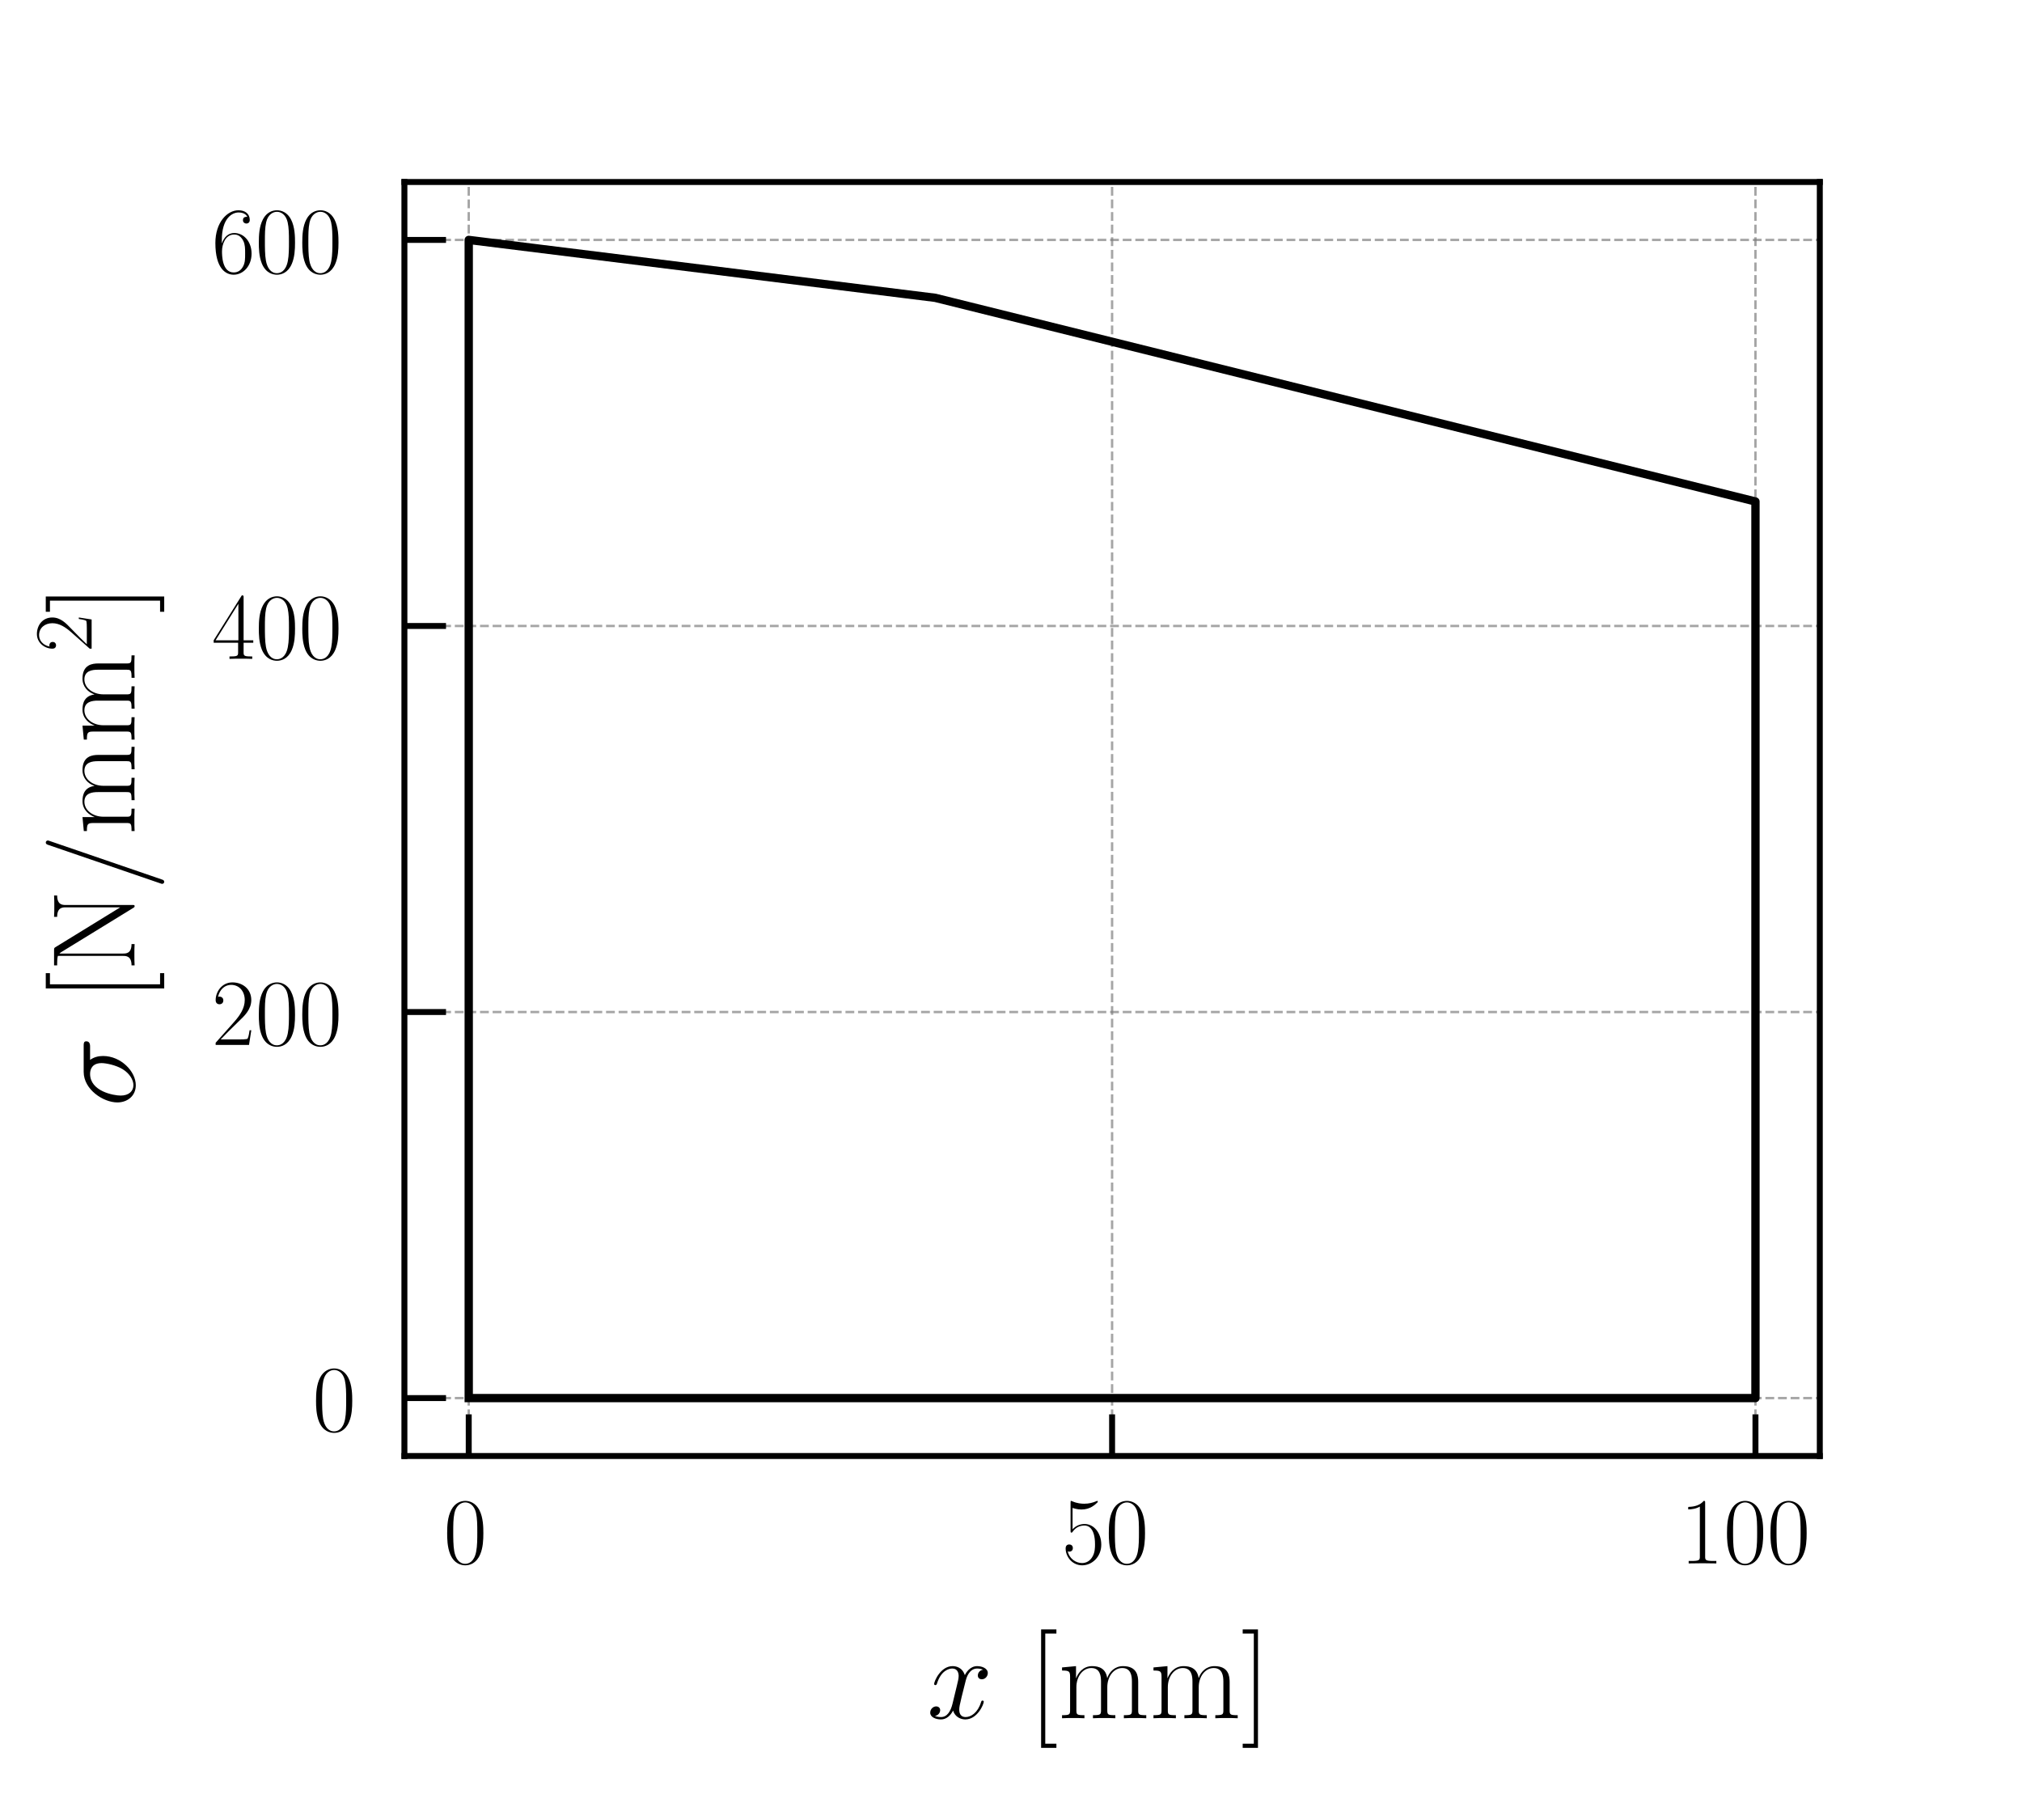
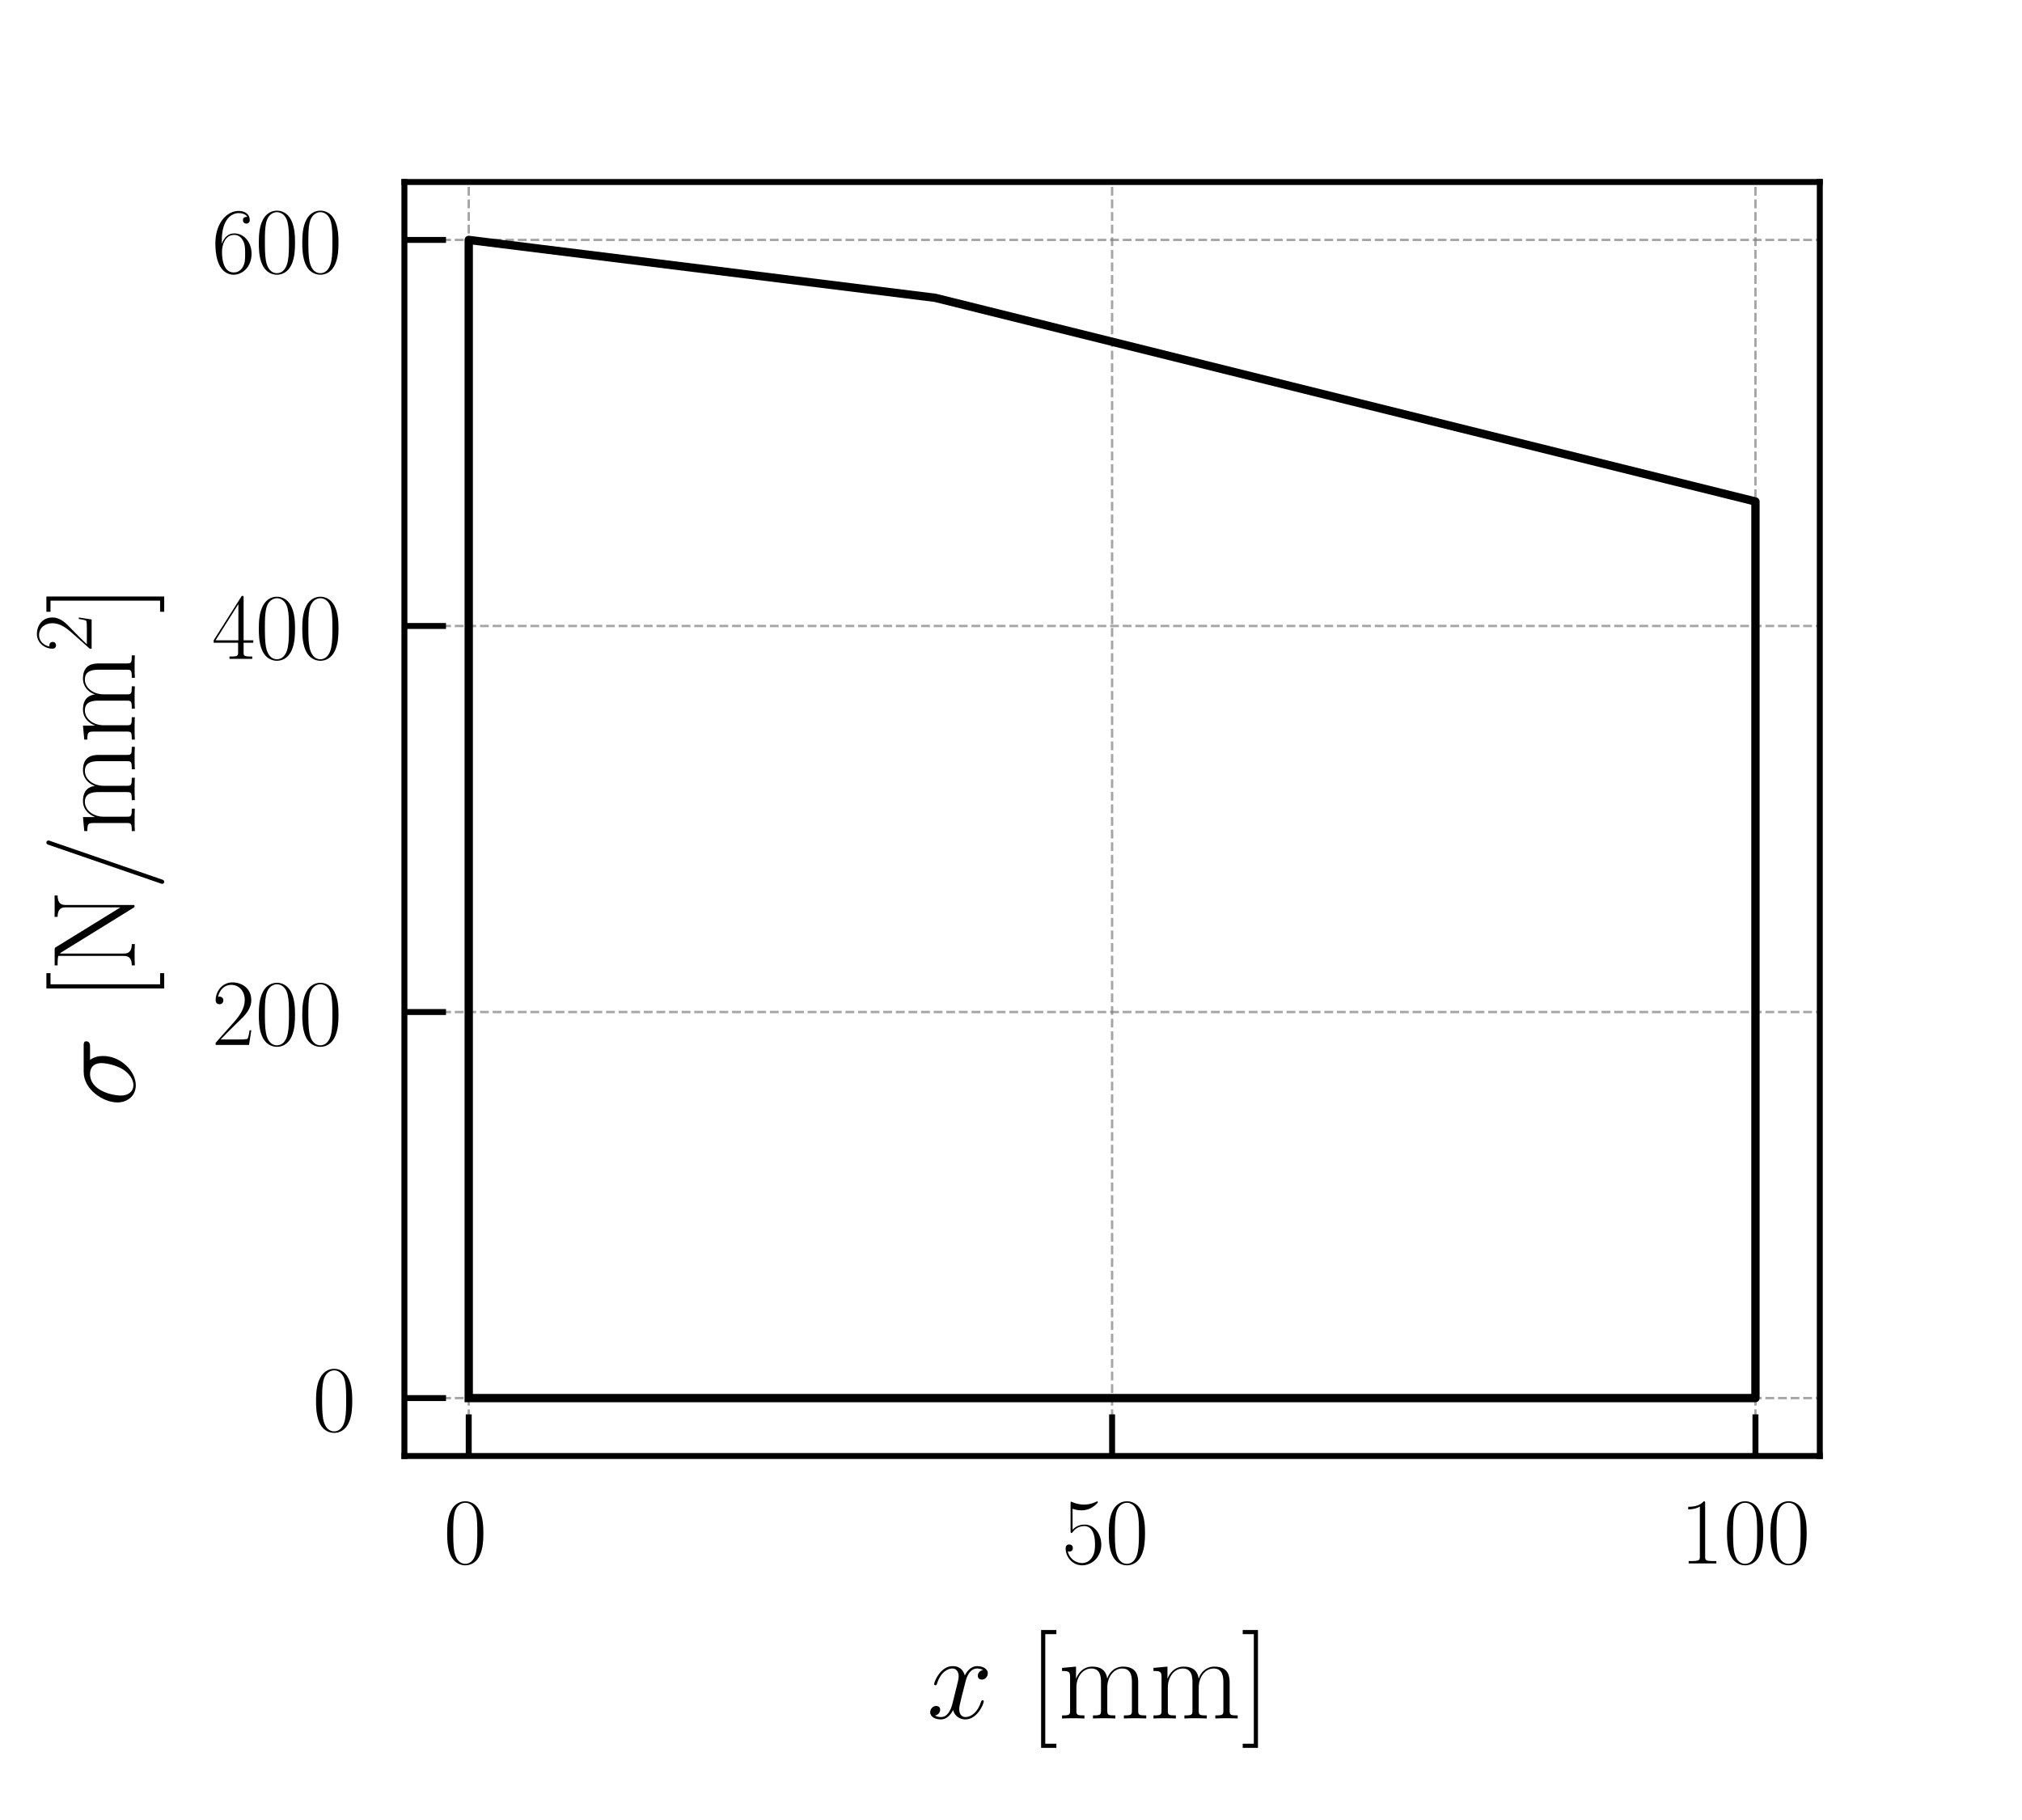
<svg xmlns="http://www.w3.org/2000/svg" xmlns:xlink="http://www.w3.org/1999/xlink" width="170.079pt" height="153.071pt" viewBox="0 0 170.079 153.071" version="1.1">
  <defs>
    <style type="text/css">*{stroke-linejoin: round; stroke-linecap: butt}</style>
  </defs>
  <g id="figure_1">
    <g id="patch_1">
      <path d="M 0 153.071  L 170.079 153.071  L 170.079 0  L 0 0  z " style="fill: #ffffff" />
    </g>
    <g id="axes_1">
      <g id="patch_2">
        <path d="M 34.016 122.457  L 153.071 122.457  L 153.071 15.307  L 34.016 15.307  z " style="fill: #ffffff" />
      </g>
      <g id="matplotlib.axis_1">
        <g id="xtick_1">
          <g id="line2d_1">
-             <path d="M 39.427 122.457  L 39.427 15.307  " clip-path="url(#pbf30eb43e9)" style="fill: none; stroke-dasharray: 0.74,0.32; stroke-dashoffset: 0; stroke: #808080; stroke-opacity: 0.7; stroke-width: 0.2" />
+             <path d="M 39.427 122.457  L 39.427 15.307  " clip-path="url(#p4ccf1a32b9)" style="fill: none; stroke-dasharray: 0.74,0.32; stroke-dashoffset: 0; stroke: #808080; stroke-opacity: 0.7; stroke-width: 0.2" />
          </g>
          <g id="line2d_2">
            <defs>
-               <path id="m9bd10c7562" d="M 0 0  L 0 -3.5  " style="stroke: #000000; stroke-width: 0.5" />
-             </defs>
-             <g>
-               <use xlink:href="#m9bd10c7562" x="39.427" y="122.457" style="stroke: #000000; stroke-width: 0.5" />
+               <path id="m7ac1b0b1c6" d="M 0 0  L 0 -3.5  " style="stroke: #000000; stroke-width: 0.5" />
+             </defs>
+             <g>
+               <use xlink:href="#m7ac1b0b1c6" x="39.427" y="122.457" style="stroke: #000000; stroke-width: 0.5" />
            </g>
          </g>
          <g id="text_1">
            <g transform="translate(37.31025 131.4915) scale(0.08 -0.08)">
              <defs>
-                 <path id="CMR17-30" d="M 2688 2038  C 2688 2430 2682 3099 2413 3613  C 2176 4063 1798 4224 1466 4224  C 1158 4224 768 4082 525 3620  C 269 3137 243 2539 243 2038  C 243 1671 250 1112 448 623  C 723 -39 1216 -128 1466 -128  C 1760 -128 2208 -7 2470 604  C 2662 1048 2688 1568 2688 2038  z M 1466 -26  C 1056 -26 813 328 723 816  C 653 1196 653 1749 653 2109  C 653 2604 653 3015 736 3407  C 858 3954 1216 4121 1466 4121  C 1728 4121 2067 3947 2189 3420  C 2272 3054 2278 2623 2278 2109  C 2278 1691 2278 1176 2202 797  C 2067 96 1690 -26 1466 -26  z " transform="scale(0.015625)" />
+                 <path id="CMR17-30" d="M 2688 2025  C 2688 2416 2682 3080 2413 3591  C 2176 4039 1798 4198 1466 4198  C 1158 4198 768 4058 525 3597  C 269 3118 243 2524 243 2025  C 243 1661 250 1106 448 619  C 723 -39 1216 -128 1466 -128  C 1760 -128 2208 -7 2470 600  C 2662 1042 2688 1559 2688 2025  z M 1466 -26  C 1056 -26 813 325 723 812  C 653 1188 653 1738 653 2096  C 653 2588 653 2997 736 3387  C 858 3929 1216 4096 1466 4096  C 1728 4096 2067 3923 2189 3400  C 2272 3036 2278 2607 2278 2096  C 2278 1680 2278 1169 2202 792  C 2067 95 1690 -26 1466 -26  z " transform="scale(0.015625)" />
              </defs>
              <use xlink:href="#CMR17-30" transform="scale(0.996264)" />
            </g>
          </g>
        </g>
        <g id="xtick_2">
          <g id="line2d_3">
-             <path d="M 93.543 122.457  L 93.543 15.307  " clip-path="url(#pbf30eb43e9)" style="fill: none; stroke-dasharray: 0.74,0.32; stroke-dashoffset: 0; stroke: #808080; stroke-opacity: 0.7; stroke-width: 0.2" />
+             <path d="M 93.543 122.457  L 93.543 15.307  " clip-path="url(#p4ccf1a32b9)" style="fill: none; stroke-dasharray: 0.74,0.32; stroke-dashoffset: 0; stroke: #808080; stroke-opacity: 0.7; stroke-width: 0.2" />
          </g>
          <g id="line2d_4">
            <g>
-               <use xlink:href="#m9bd10c7562" x="93.543" y="122.457" style="stroke: #000000; stroke-width: 0.5" />
+               <use xlink:href="#m7ac1b0b1c6" x="93.543" y="122.457" style="stroke: #000000; stroke-width: 0.5" />
            </g>
          </g>
          <g id="text_2">
            <g transform="translate(89.30912 131.4915) scale(0.08 -0.08)">
              <defs>
-                 <path id="CMR17-35" d="M 730 3750  C 794 3724 1056 3641 1325 3641  C 1920 3641 2246 3961 2432 4140  C 2432 4191 2432 4224 2394 4224  C 2387 4224 2374 4224 2323 4198  C 2099 4102 1837 4032 1517 4032  C 1325 4032 1037 4055 723 4191  C 653 4224 640 4224 634 4224  C 602 4224 595 4217 595 4090  L 595 2231  C 595 2113 595 2080 659 2080  C 691 2080 704 2093 736 2139  C 941 2435 1222 2560 1542 2560  C 1766 2560 2246 2415 2246 1293  C 2246 1087 2246 716 2054 422  C 1894 159 1645 25 1370 25  C 947 25 518 319 403 812  C 429 806 480 793 506 793  C 589 793 749 838 749 1036  C 749 1209 627 1280 506 1280  C 358 1280 262 1190 262 1011  C 262 454 704 -128 1382 -128  C 2042 -128 2669 441 2669 1267  C 2669 2054 2170 2662 1549 2662  C 1222 2662 947 2540 730 2304  L 730 3750  z " transform="scale(0.015625)" />
+                 <path id="CMR17-35" d="M 730 3692  C 794 3666 1056 3584 1325 3584  C 1920 3584 2246 3911 2432 4100  C 2432 4157 2432 4192 2394 4192  C 2387 4192 2374 4192 2323 4163  C 2099 4058 1837 3973 1517 3973  C 1325 3973 1037 3999 723 4139  C 653 4171 640 4171 634 4171  C 602 4171 595 4164 595 4037  L 595 2203  C 595 2089 595 2057 659 2057  C 691 2057 704 2070 736 2114  C 941 2401 1222 2522 1542 2522  C 1766 2522 2246 2382 2246 1289  C 2246 1085 2246 715 2054 421  C 1894 159 1645 25 1370 25  C 947 25 518 320 403 814  C 429 807 480 795 506 795  C 589 795 749 840 749 1038  C 749 1210 627 1280 506 1280  C 358 1280 262 1190 262 1011  C 262 454 704 -128 1382 -128  C 2042 -128 2669 440 2669 1264  C 2669 2030 2170 2624 1549 2624  C 1222 2624 947 2503 730 2274  L 730 3692  z " transform="scale(0.015625)" />
              </defs>
              <use xlink:href="#CMR17-35" transform="scale(0.996264)" />
              <use xlink:href="#CMR17-30" transform="translate(45.69048 0) scale(0.996264)" />
            </g>
          </g>
        </g>
        <g id="xtick_3">
          <g id="line2d_5">
-             <path d="M 147.659 122.457  L 147.659 15.307  " clip-path="url(#pbf30eb43e9)" style="fill: none; stroke-dasharray: 0.74,0.32; stroke-dashoffset: 0; stroke: #808080; stroke-opacity: 0.7; stroke-width: 0.2" />
+             <path d="M 147.659 122.457  L 147.659 15.307  " clip-path="url(#p4ccf1a32b9)" style="fill: none; stroke-dasharray: 0.74,0.32; stroke-dashoffset: 0; stroke: #808080; stroke-opacity: 0.7; stroke-width: 0.2" />
          </g>
          <g id="line2d_6">
            <g>
-               <use xlink:href="#m9bd10c7562" x="147.659" y="122.457" style="stroke: #000000; stroke-width: 0.5" />
+               <use xlink:href="#m7ac1b0b1c6" x="147.659" y="122.457" style="stroke: #000000; stroke-width: 0.5" />
            </g>
          </g>
          <g id="text_3">
            <g transform="translate(141.308 131.4915) scale(0.08 -0.08)">
              <defs>
-                 <path id="CMR17-31" d="M 1702 4083  C 1702 4217 1696 4224 1606 4224  C 1357 3927 979 3833 621 3820  C 602 3820 570 3820 563 3808  C 557 3795 557 3782 557 3648  C 755 3648 1088 3686 1344 3839  L 1344 467  C 1344 243 1331 166 781 166  L 589 166  L 589 0  C 896 6 1216 12 1523 12  C 1830 12 2150 6 2458 0  L 2458 166  L 2266 166  C 1715 166 1702 236 1702 467  L 1702 4083  z " transform="scale(0.015625)" />
+                 <path id="CMR17-31" d="M 1702 4058  C 1702 4192 1696 4192 1606 4192  C 1357 3916 979 3827 621 3827  C 602 3827 570 3827 563 3808  C 557 3795 557 3782 557 3648  C 755 3648 1088 3686 1344 3839  L 1344 461  C 1344 236 1331 160 781 160  L 589 160  L 589 0  C 896 0 1216 0 1523 0  C 1830 0 2150 0 2458 0  L 2458 160  L 2266 160  C 1715 160 1702 230 1702 458  L 1702 4058  z " transform="scale(0.015625)" />
              </defs>
              <use xlink:href="#CMR17-31" transform="scale(0.996264)" />
              <use xlink:href="#CMR17-30" transform="translate(45.69048 0) scale(0.996264)" />
              <use xlink:href="#CMR17-30" transform="translate(91.38095 0) scale(0.996264)" />
            </g>
          </g>
        </g>
        <g id="text_4">
          <g transform="translate(77.96628 144.5132) scale(0.1 -0.1)">
            <defs>
-               <path id="CMMI12-78" d="M 3034 2624  C 2829 2585 2752 2431 2752 2310  C 2752 2156 2874 2105 2963 2105  C 3155 2105 3290 2271 3290 2444  C 3290 2694 2982 2816 2714 2816  C 2323 2816 2106 2451 2048 2329  C 1901 2790 1504 2816 1389 2816  C 736 2816 390 1993 390 1849  C 390 1823 416 1790 461 1790  C 512 1790 525 1829 538 1855  C 755 2572 1184 2687 1370 2687  C 1658 2687 1715 2438 1715 2284  C 1715 2143 1677 1993 1600 1678  L 1382 778  C 1286 390 1101 64 762 64  C 730 64 570 64 435 126  C 666 166 717 358 717 435  C 717 563 621 640 499 640  C 346 640 179 505 179 300  C 179 57 480 -64 755 -64  C 1062 -64 1280 153 1414 415  C 1517 64 1837 -64 2074 -64  C 2726 -64 3072 751 3072 896  C 3072 929 3046 955 3008 955  C 2950 955 2944 922 2925 870  C 2752 300 2381 64 2093 64  C 1869 64 1747 204 1747 467  C 1747 607 1773 712 1875 1146  L 2099 2039  C 2195 2425 2413 2687 2707 2687  C 2720 2687 2899 2687 3034 2624  z " transform="scale(0.015625)" />
-               <path id="CMR17-5b" d="M 1504 -1600  L 1504 -1376  L 902 -1376  L 902 4575  L 1504 4575  L 1504 4800  L 678 4800  L 678 -1600  L 1504 -1600  z " transform="scale(0.015625)" />
-               <path id="CMR17-6d" d="M 4326 1954  C 4326 2276 4269 2816 3507 2816  C 3072 2816 2771 2520 2656 2173  L 2650 2173  C 2573 2700 2195 2816 1837 2816  C 1331 2816 1069 2424 973 2166  L 966 2166  L 966 2816  L 211 2745  L 211 2578  C 589 2578 646 2540 646 2231  L 646 443  C 646 198 621 166 211 166  L 211 0  C 365 12 646 12 813 12  C 979 12 1267 12 1421 0  L 1421 166  C 1011 166 986 192 986 443  L 986 1678  C 986 2269 1344 2713 1792 2713  C 2266 2713 2317 2289 2317 1980  L 2317 443  C 2317 198 2291 166 1882 166  L 1882 0  C 2035 12 2317 12 2483 12  C 2650 12 2938 12 3091 0  L 3091 166  C 2682 166 2656 192 2656 443  L 2656 1678  C 2656 2269 3014 2713 3462 2713  C 3936 2713 3987 2289 3987 1980  L 3987 443  C 3987 198 3962 166 3552 166  L 3552 0  C 3706 12 3987 12 4154 12  C 4320 12 4608 12 4762 0  L 4762 166  C 4352 166 4326 192 4326 443  L 4326 1954  z " transform="scale(0.015625)" />
-               <path id="CMR17-5d" d="M 915 4800  L 90 4800  L 90 4575  L 691 4575  L 691 -1376  L 90 -1376  L 90 -1600  L 915 -1600  L 915 4800  z " transform="scale(0.015625)" />
+               <path id="CMMI12-78" d="M 3034 2606  C 2829 2567 2752 2414 2752 2293  C 2752 2139 2874 2088 2963 2088  C 3155 2088 3290 2254 3290 2427  C 3290 2695 2982 2816 2714 2816  C 2323 2816 2106 2433 2048 2312  C 1901 2816 1504 2816 1389 2816  C 736 2816 390 1980 390 1839  C 390 1814 416 1782 461 1782  C 512 1782 525 1820 538 1846  C 755 2555 1184 2689 1370 2689  C 1658 2689 1715 2420 1715 2267  C 1715 2127 1677 1980 1600 1673  L 1382 798  C 1286 415 1101 64 762 64  C 730 64 570 64 435 147  C 666 192 717 383 717 460  C 717 588 621 664 499 664  C 346 664 179 530 179 326  C 179 57 480 -64 755 -64  C 1062 -64 1280 179 1414 441  C 1517 64 1837 -64 2074 -64  C 2726 -64 3072 773 3072 913  C 3072 945 3046 971 3008 971  C 2950 971 2944 939 2925 888  C 2752 326 2381 64 2093 64  C 1869 64 1747 230 1747 492  C 1747 632 1773 734 1875 1156  L 2099 2024  C 2195 2408 2413 2689 2707 2689  C 2720 2689 2899 2689 3034 2606  z " transform="scale(0.015625)" />
+               <path id="CMR17-5b" d="M 1504 -1600  L 1504 -1377  L 902 -1377  L 902 4544  L 1504 4544  L 1504 4767  L 678 4767  L 678 -1600  L 1504 -1600  z " transform="scale(0.015625)" />
+               <path id="CMR17-6d" d="M 4326 1933  C 4326 2252 4269 2790 3507 2790  C 3072 2790 2771 2496 2656 2151  L 2650 2151  C 2573 2676 2195 2790 1837 2790  C 1331 2790 1069 2400 973 2144  L 966 2144  L 966 2790  L 211 2720  L 211 2554  C 589 2554 646 2515 646 2208  L 646 428  C 646 184 621 153 211 153  L 211 -13  C 365 0 646 0 813 0  C 979 0 1267 0 1421 -13  L 1421 153  C 1011 153 986 178 986 428  L 986 1658  C 986 2247 1344 2688 1792 2688  C 2266 2688 2317 2266 2317 1958  L 2317 428  C 2317 184 2291 153 1882 153  L 1882 -13  C 2035 0 2317 0 2483 0  C 2650 0 2938 0 3091 -13  L 3091 153  C 2682 153 2656 178 2656 428  L 2656 1658  C 2656 2247 3014 2688 3462 2688  C 3936 2688 3987 2266 3987 1958  L 3987 428  C 3987 184 3962 153 3552 153  L 3552 -13  C 3706 0 3987 0 4154 0  C 4320 0 4608 0 4762 -13  L 4762 153  C 4352 153 4326 178 4326 428  L 4326 1933  z " transform="scale(0.015625)" />
+               <path id="CMR17-5d" d="M 915 4767  L 90 4767  L 90 4544  L 691 4544  L 691 -1377  L 90 -1377  L 90 -1600  L 915 -1600  L 915 4767  z " transform="scale(0.015625)" />
            </defs>
            <use xlink:href="#CMMI12-78" transform="scale(0.996264)" />
            <use xlink:href="#CMR17-5b" transform="translate(85.51003 0) scale(0.996264)" />
            <use xlink:href="#CMR17-6d" transform="translate(110.3811 0) scale(0.996264)" />
            <use xlink:href="#CMR17-6d" transform="translate(187.3007 0) scale(0.996264)" />
            <use xlink:href="#CMR17-5d" transform="translate(264.2203 0) scale(0.996264)" />
          </g>
        </g>
      </g>
      <g id="matplotlib.axis_2">
        <g id="ytick_1">
          <g id="line2d_7">
-             <path d="M 34.016 117.586  L 153.071 117.586  " clip-path="url(#pbf30eb43e9)" style="fill: none; stroke-dasharray: 0.74,0.32; stroke-dashoffset: 0; stroke: #808080; stroke-opacity: 0.7; stroke-width: 0.2" />
+             <path d="M 34.016 117.586  L 153.071 117.586  " clip-path="url(#p4ccf1a32b9)" style="fill: none; stroke-dasharray: 0.74,0.32; stroke-dashoffset: 0; stroke: #808080; stroke-opacity: 0.7; stroke-width: 0.2" />
          </g>
          <g id="line2d_8">
            <defs>
-               <path id="m1bcff7f3fb" d="M 0 0  L 3.5 0  " style="stroke: #000000; stroke-width: 0.5" />
-             </defs>
-             <g>
-               <use xlink:href="#m1bcff7f3fb" x="34.016" y="117.586" style="stroke: #000000; stroke-width: 0.5" />
+               <path id="mca407b3474" d="M 0 0  L 3.5 0  " style="stroke: #000000; stroke-width: 0.5" />
+             </defs>
+             <g>
+               <use xlink:href="#mca407b3474" x="34.016" y="117.586" style="stroke: #000000; stroke-width: 0.5" />
            </g>
          </g>
          <g id="text_5">
            <g transform="translate(26.28157 120.3537) scale(0.08 -0.08)">
              <use xlink:href="#CMR17-30" transform="scale(0.996264)" />
            </g>
          </g>
        </g>
        <g id="ytick_2">
          <g id="line2d_9">
-             <path d="M 34.016 85.117  L 153.071 85.117  " clip-path="url(#pbf30eb43e9)" style="fill: none; stroke-dasharray: 0.74,0.32; stroke-dashoffset: 0; stroke: #808080; stroke-opacity: 0.7; stroke-width: 0.2" />
+             <path d="M 34.016 85.117  L 153.071 85.117  " clip-path="url(#p4ccf1a32b9)" style="fill: none; stroke-dasharray: 0.74,0.32; stroke-dashoffset: 0; stroke: #808080; stroke-opacity: 0.7; stroke-width: 0.2" />
          </g>
          <g id="line2d_10">
            <g>
-               <use xlink:href="#m1bcff7f3fb" x="34.016" y="85.117" style="stroke: #000000; stroke-width: 0.5" />
+               <use xlink:href="#mca407b3474" x="34.016" y="85.117" style="stroke: #000000; stroke-width: 0.5" />
            </g>
          </g>
          <g id="text_6">
            <g transform="translate(17.8132 87.88408) scale(0.08 -0.08)">
              <defs>
-                 <path id="CMR17-32" d="M 2669 990  L 2554 990  C 2490 537 2438 460 2413 422  C 2381 371 1920 371 1830 371  L 602 371  C 832 620 1280 1073 1824 1596  C 2214 1966 2669 2400 2669 3033  C 2669 3788 2067 4224 1395 4224  C 691 4224 262 3603 262 3027  C 262 2777 448 2745 525 2745  C 589 2745 781 2783 781 3007  C 781 3206 614 3264 525 3264  C 486 3264 448 3257 422 3244  C 544 3788 915 4057 1306 4057  C 1862 4057 2227 3616 2227 3033  C 2227 2477 1901 1998 1536 1583  L 262 147  L 262 0  L 2515 0  L 2669 990  z " transform="scale(0.015625)" />
+                 <path id="CMR17-32" d="M 2669 989  L 2554 989  C 2490 536 2438 459 2413 420  C 2381 369 1920 369 1830 369  L 602 369  C 832 619 1280 1072 1824 1597  C 2214 1967 2669 2402 2669 3035  C 2669 3790 2067 4224 1395 4224  C 691 4224 262 3604 262 3030  C 262 2780 448 2748 525 2748  C 589 2748 781 2787 781 3010  C 781 3207 614 3264 525 3264  C 486 3264 448 3258 422 3245  C 544 3790 915 4058 1306 4058  C 1862 4058 2227 3617 2227 3035  C 2227 2479 1901 2000 1536 1584  L 262 146  L 262 0  L 2515 0  L 2669 989  z " transform="scale(0.015625)" />
              </defs>
              <use xlink:href="#CMR17-32" transform="scale(0.996264)" />
              <use xlink:href="#CMR17-30" transform="translate(45.69048 0) scale(0.996264)" />
              <use xlink:href="#CMR17-30" transform="translate(91.38095 0) scale(0.996264)" />
            </g>
          </g>
        </g>
        <g id="ytick_3">
          <g id="line2d_11">
-             <path d="M 34.016 52.647  L 153.071 52.647  " clip-path="url(#pbf30eb43e9)" style="fill: none; stroke-dasharray: 0.74,0.32; stroke-dashoffset: 0; stroke: #808080; stroke-opacity: 0.7; stroke-width: 0.2" />
+             <path d="M 34.016 52.647  L 153.071 52.647  " clip-path="url(#p4ccf1a32b9)" style="fill: none; stroke-dasharray: 0.74,0.32; stroke-dashoffset: 0; stroke: #808080; stroke-opacity: 0.7; stroke-width: 0.2" />
          </g>
          <g id="line2d_12">
            <g>
-               <use xlink:href="#m1bcff7f3fb" x="34.016" y="52.647" style="stroke: #000000; stroke-width: 0.5" />
+               <use xlink:href="#mca407b3474" x="34.016" y="52.647" style="stroke: #000000; stroke-width: 0.5" />
            </g>
          </g>
          <g id="text_7">
            <g transform="translate(17.8132 55.4145) scale(0.08 -0.08)">
              <defs>
-                 <path id="CMR17-34" d="M 2150 4147  C 2150 4281 2144 4288 2029 4288  L 128 1254  L 128 1088  L 1779 1088  L 1779 460  C 1779 230 1766 166 1318 166  L 1197 166  L 1197 0  C 1402 12 1747 12 1965 12  C 2182 12 2528 12 2733 0  L 2733 166  L 2611 166  C 2163 166 2150 230 2150 460  L 2150 1088  L 2803 1088  L 2803 1254  L 2150 1254  L 2150 4147  z M 1798 3723  L 1798 1254  L 256 1254  L 1798 3723  z " transform="scale(0.015625)" />
+                 <path id="CMR17-34" d="M 2150 4122  C 2150 4256 2144 4256 2029 4256  L 128 1254  L 128 1088  L 1779 1088  L 1779 457  C 1779 224 1766 160 1318 160  L 1197 160  L 1197 0  C 1402 0 1747 0 1965 0  C 2182 0 2528 0 2733 0  L 2733 160  L 2611 160  C 2163 160 2150 224 2150 457  L 2150 1088  L 2803 1088  L 2803 1254  L 2150 1254  L 2150 4122  z M 1798 3703  L 1798 1254  L 256 1254  L 1798 3703  z " transform="scale(0.015625)" />
              </defs>
              <use xlink:href="#CMR17-34" transform="scale(0.996264)" />
              <use xlink:href="#CMR17-30" transform="translate(45.69048 0) scale(0.996264)" />
              <use xlink:href="#CMR17-30" transform="translate(91.38095 0) scale(0.996264)" />
            </g>
          </g>
        </g>
        <g id="ytick_4">
          <g id="line2d_13">
-             <path d="M 34.016 20.178  L 153.071 20.178  " clip-path="url(#pbf30eb43e9)" style="fill: none; stroke-dasharray: 0.74,0.32; stroke-dashoffset: 0; stroke: #808080; stroke-opacity: 0.7; stroke-width: 0.2" />
+             <path d="M 34.016 20.178  L 153.071 20.178  " clip-path="url(#p4ccf1a32b9)" style="fill: none; stroke-dasharray: 0.74,0.32; stroke-dashoffset: 0; stroke: #808080; stroke-opacity: 0.7; stroke-width: 0.2" />
          </g>
          <g id="line2d_14">
            <g>
-               <use xlink:href="#m1bcff7f3fb" x="34.016" y="20.178" style="stroke: #000000; stroke-width: 0.5" />
+               <use xlink:href="#mca407b3474" x="34.016" y="20.178" style="stroke: #000000; stroke-width: 0.5" />
            </g>
          </g>
          <g id="text_8">
            <g transform="translate(17.8132 22.94492) scale(0.08 -0.08)">
              <defs>
-                 <path id="CMR17-36" d="M 678 2198  C 678 3712 1395 4076 1811 4076  C 1946 4076 2272 4049 2400 3782  C 2298 3782 2106 3782 2106 3558  C 2106 3385 2246 3328 2336 3328  C 2394 3328 2566 3353 2566 3571  C 2566 3987 2246 4224 1805 4224  C 1043 4224 243 3411 243 2011  C 243 257 966 -128 1478 -128  C 2099 -128 2688 431 2688 1295  C 2688 2101 2170 2688 1517 2688  C 1126 2688 838 2430 678 1979  L 678 2198  z M 1478 25  C 691 25 691 1212 691 1450  C 691 1914 909 2585 1504 2585  C 1613 2585 1926 2585 2138 2140  C 2253 1889 2253 1624 2253 1302  C 2253 954 2253 696 2118 438  C 1978 173 1773 25 1478 25  z " transform="scale(0.015625)" />
+                 <path id="CMR17-36" d="M 678 2176  C 678 3690 1395 4032 1811 4032  C 1946 4032 2272 4009 2400 3776  C 2298 3776 2106 3776 2106 3553  C 2106 3381 2246 3323 2336 3323  C 2394 3323 2566 3348 2566 3560  C 2566 3954 2246 4179 1805 4179  C 1043 4179 243 3390 243 1984  C 243 253 966 -128 1478 -128  C 2099 -128 2688 427 2688 1283  C 2688 2081 2170 2662 1517 2662  C 1126 2662 838 2407 678 1960  L 678 2176  z M 1478 25  C 691 25 691 1200 691 1436  C 691 1896 909 2560 1504 2560  C 1613 2560 1926 2560 2138 2120  C 2253 1870 2253 1609 2253 1289  C 2253 944 2253 690 2118 434  C 1978 171 1773 25 1478 25  z " transform="scale(0.015625)" />
              </defs>
              <use xlink:href="#CMR17-36" transform="scale(0.996264)" />
              <use xlink:href="#CMR17-30" transform="translate(45.69048 0) scale(0.996264)" />
              <use xlink:href="#CMR17-30" transform="translate(91.38095 0) scale(0.996264)" />
            </g>
          </g>
        </g>
        <g id="text_9">
          <g transform="translate(11.32254 93.09842) rotate(-90) scale(0.1 -0.1)">
            <defs>
-               <path id="CMMI12-1b" d="M 3251 2406  C 3334 2406 3546 2406 3546 2611  C 3546 2752 3424 2752 3309 2752  L 1894 2752  C 934 2752 243 1685 243 932  C 243 389 595 -64 1171 -64  C 1926 -64 2752 746 2752 1704  C 2752 1953 2694 2195 2541 2406  L 3251 2406  z M 1178 64  C 851 64 614 312 614 753  C 614 1136 845 2406 1786 2406  C 2061 2406 2368 2272 2368 1780  C 2368 1557 2266 1021 2042 651  C 1811 274 1466 64 1178 64  z " transform="scale(0.015625)" />
-               <path id="CMR17-4e" d="M 1312 4275  C 1267 4345 1261 4352 1139 4352  L 326 4352  L 326 4185  L 448 4185  C 704 4185 819 4153 838 4147  L 838 624  C 838 465 838 166 326 166  L 326 0  C 474 12 742 12 902 12  C 1062 12 1331 12 1478 0  L 1478 166  C 966 166 966 465 966 624  L 966 4057  C 1011 4019 1011 4007 1056 3943  L 3430 76  C 3475 0 3494 0 3526 0  C 3590 0 3590 19 3590 140  L 3590 3726  C 3590 3885 3590 4185 4102 4185  L 4102 4352  C 3955 4339 3686 4339 3526 4339  C 3366 4339 3098 4339 2950 4352  L 2950 4185  C 3462 4185 3462 3885 3462 3726  L 3462 777  L 1312 4275  z " transform="scale(0.015625)" />
-               <path id="CMR17-2f" d="M 2605 4575  C 2637 4658 2637 4671 2637 4684  C 2637 4761 2579 4800 2528 4800  C 2451 4800 2426 4748 2400 4671  L 326 -1376  C 294 -1460 294 -1472 294 -1485  C 294 -1562 352 -1600 403 -1600  C 480 -1600 506 -1549 531 -1472  L 2605 4575  z " transform="scale(0.015625)" />
+               <path id="CMMI12-1b" d="M 3251 2408  C 3334 2408 3546 2408 3546 2612  C 3546 2752 3424 2752 3309 2752  L 1894 2752  C 934 2752 243 1686 243 932  C 243 390 595 -64 1171 -64  C 1926 -64 2752 747 2752 1705  C 2752 1954 2694 2196 2541 2408  L 3251 2408  z M 1178 64  C 851 64 614 313 614 754  C 614 1137 845 2408 1786 2408  C 2061 2408 2368 2274 2368 1781  C 2368 1558 2266 1021 2042 652  C 1811 275 1466 64 1178 64  z " transform="scale(0.015625)" />
+               <path id="CMR17-4e" d="M 1312 4250  C 1267 4320 1261 4320 1139 4320  L 326 4320  L 326 4160  L 448 4160  C 704 4160 819 4129 838 4122  L 838 610  C 838 451 838 153 326 153  L 326 -13  C 474 0 742 0 902 0  C 1062 0 1331 0 1478 -13  L 1478 153  C 966 153 966 451 966 610  L 966 4033  C 1011 3995 1011 3982 1056 3919  L 3430 76  C 3475 0 3494 0 3526 0  C 3590 0 3590 19 3590 139  L 3590 3705  C 3590 3863 3590 4160 4102 4160  L 4102 4326  C 3955 4320 3686 4320 3526 4320  C 3366 4320 3098 4320 2950 4326  L 2950 4160  C 3462 4160 3462 3862 3462 3703  L 3462 763  L 1312 4250  z " transform="scale(0.015625)" />
+               <path id="CMR17-2f" d="M 2605 4545  C 2637 4627 2637 4640 2637 4653  C 2637 4729 2579 4768 2528 4768  C 2451 4768 2426 4717 2400 4640  L 326 -1377  C 294 -1460 294 -1473 294 -1486  C 294 -1562 352 -1600 403 -1600  C 480 -1600 506 -1549 531 -1473  L 2605 4545  z " transform="scale(0.015625)" />
            </defs>
            <use xlink:href="#CMMI12-1b" transform="scale(0.996264)" />
            <use xlink:href="#CMR17-5b" transform="translate(89.09602 0) scale(0.996264)" />
            <use xlink:href="#CMR17-4e" transform="translate(113.9671 0) scale(0.996264)" />
            <use xlink:href="#CMR17-2f" transform="translate(183.0395 0) scale(0.996264)" />
            <use xlink:href="#CMR17-6d" transform="translate(228.73 0) scale(0.996264)" />
            <use xlink:href="#CMR17-6d" transform="translate(305.6496 0) scale(0.996264)" />
            <use xlink:href="#CMR17-32" transform="translate(382.5692 36.15364) scale(0.697382)" />
            <use xlink:href="#CMR17-5d" transform="translate(415.0505 0) scale(0.996264)" />
          </g>
        </g>
      </g>
      <g id="line2d_15">
-         <path d="M 39.427 117.586  L 78.663 117.586  L 147.659 117.586  L 147.659 42.178  L 78.663 25.048  L 39.427 20.178  L 39.427 117.586  " clip-path="url(#pbf30eb43e9)" style="fill: none; stroke: #000000; stroke-width: 0.7; stroke-linecap: square" />
+         <path d="M 39.427 117.586  L 78.663 117.586  L 147.659 117.586  L 147.659 42.178  L 78.663 25.048  L 39.427 20.178  L 39.427 117.586  " clip-path="url(#p4ccf1a32b9)" style="fill: none; stroke: #000000; stroke-width: 0.7; stroke-linecap: square" />
      </g>
      <g id="patch_3">
        <path d="M 34.016 122.457  L 34.016 15.307  " style="fill: none; stroke: #000000; stroke-width: 0.5; stroke-linejoin: miter; stroke-linecap: square" />
      </g>
      <g id="patch_4">
        <path d="M 153.071 122.457  L 153.071 15.307  " style="fill: none; stroke: #000000; stroke-width: 0.5; stroke-linejoin: miter; stroke-linecap: square" />
      </g>
      <g id="patch_5">
        <path d="M 34.016 122.457  L 153.071 122.457  " style="fill: none; stroke: #000000; stroke-width: 0.5; stroke-linejoin: miter; stroke-linecap: square" />
      </g>
      <g id="patch_6">
        <path d="M 34.016 15.307  L 153.071 15.307  " style="fill: none; stroke: #000000; stroke-width: 0.5; stroke-linejoin: miter; stroke-linecap: square" />
      </g>
    </g>
  </g>
  <defs>
-     <clipPath id="pbf30eb43e9">
+     <clipPath id="p4ccf1a32b9">
      <rect x="34.016" y="15.307" width="119.055" height="107.15" />
    </clipPath>
  </defs>
</svg>
